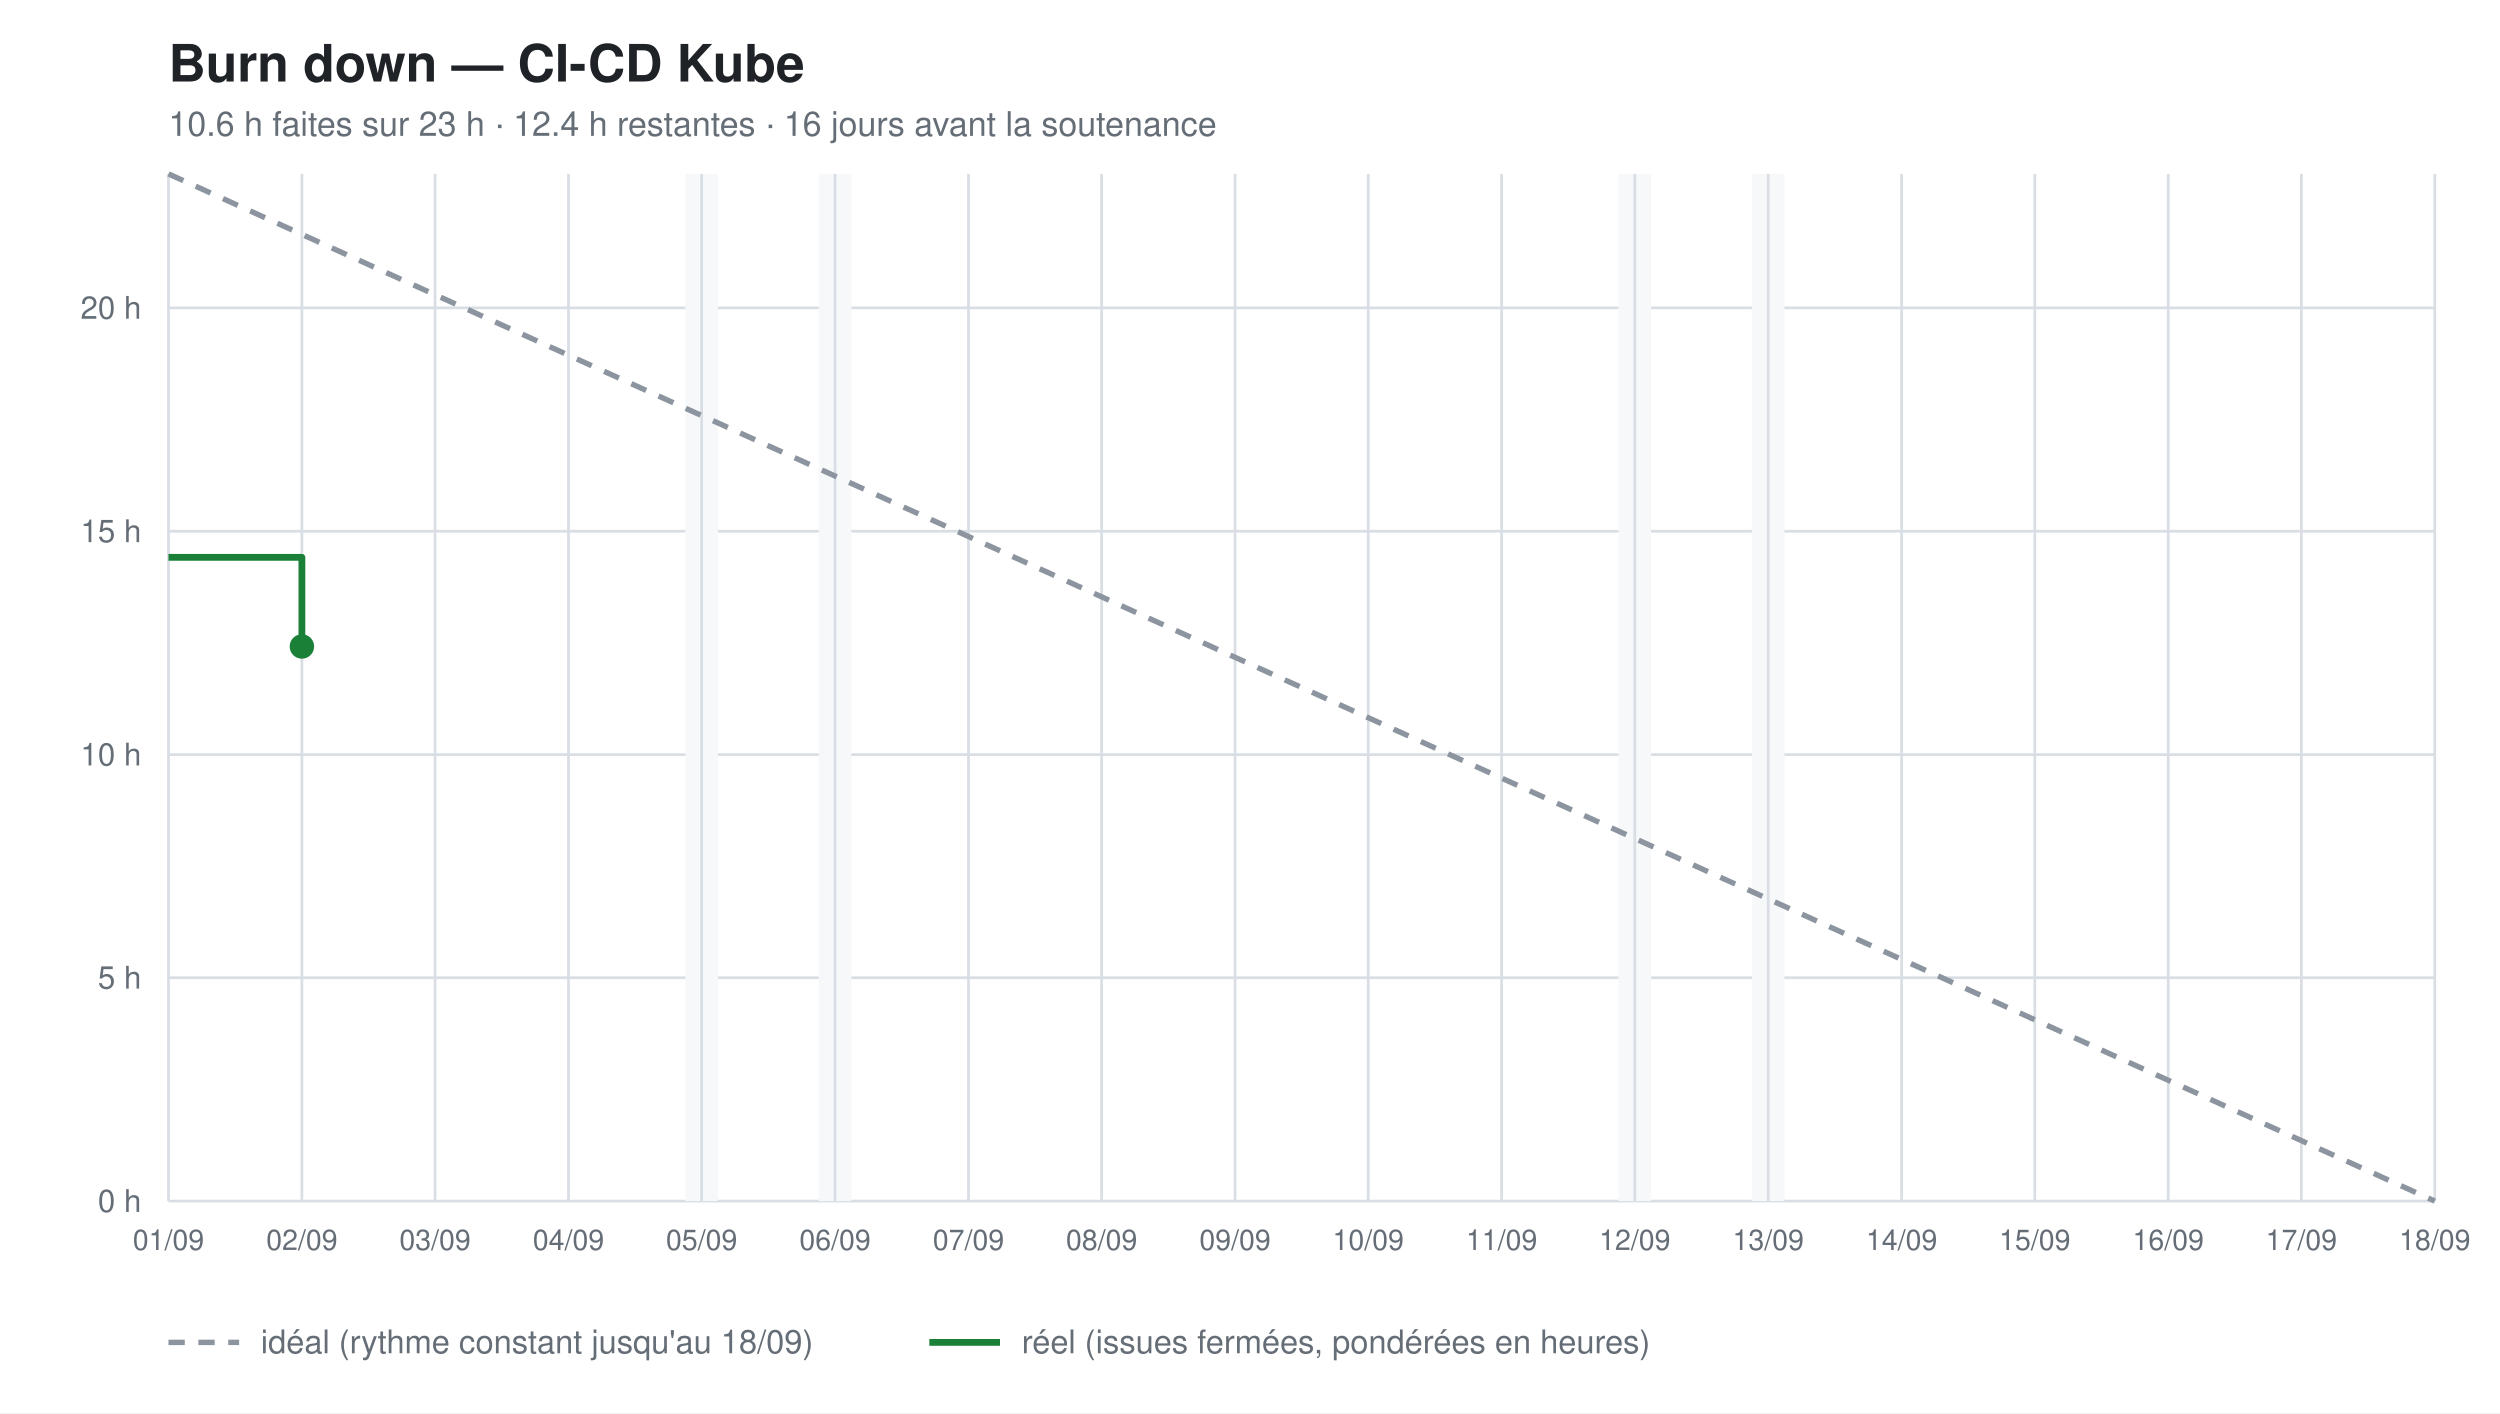
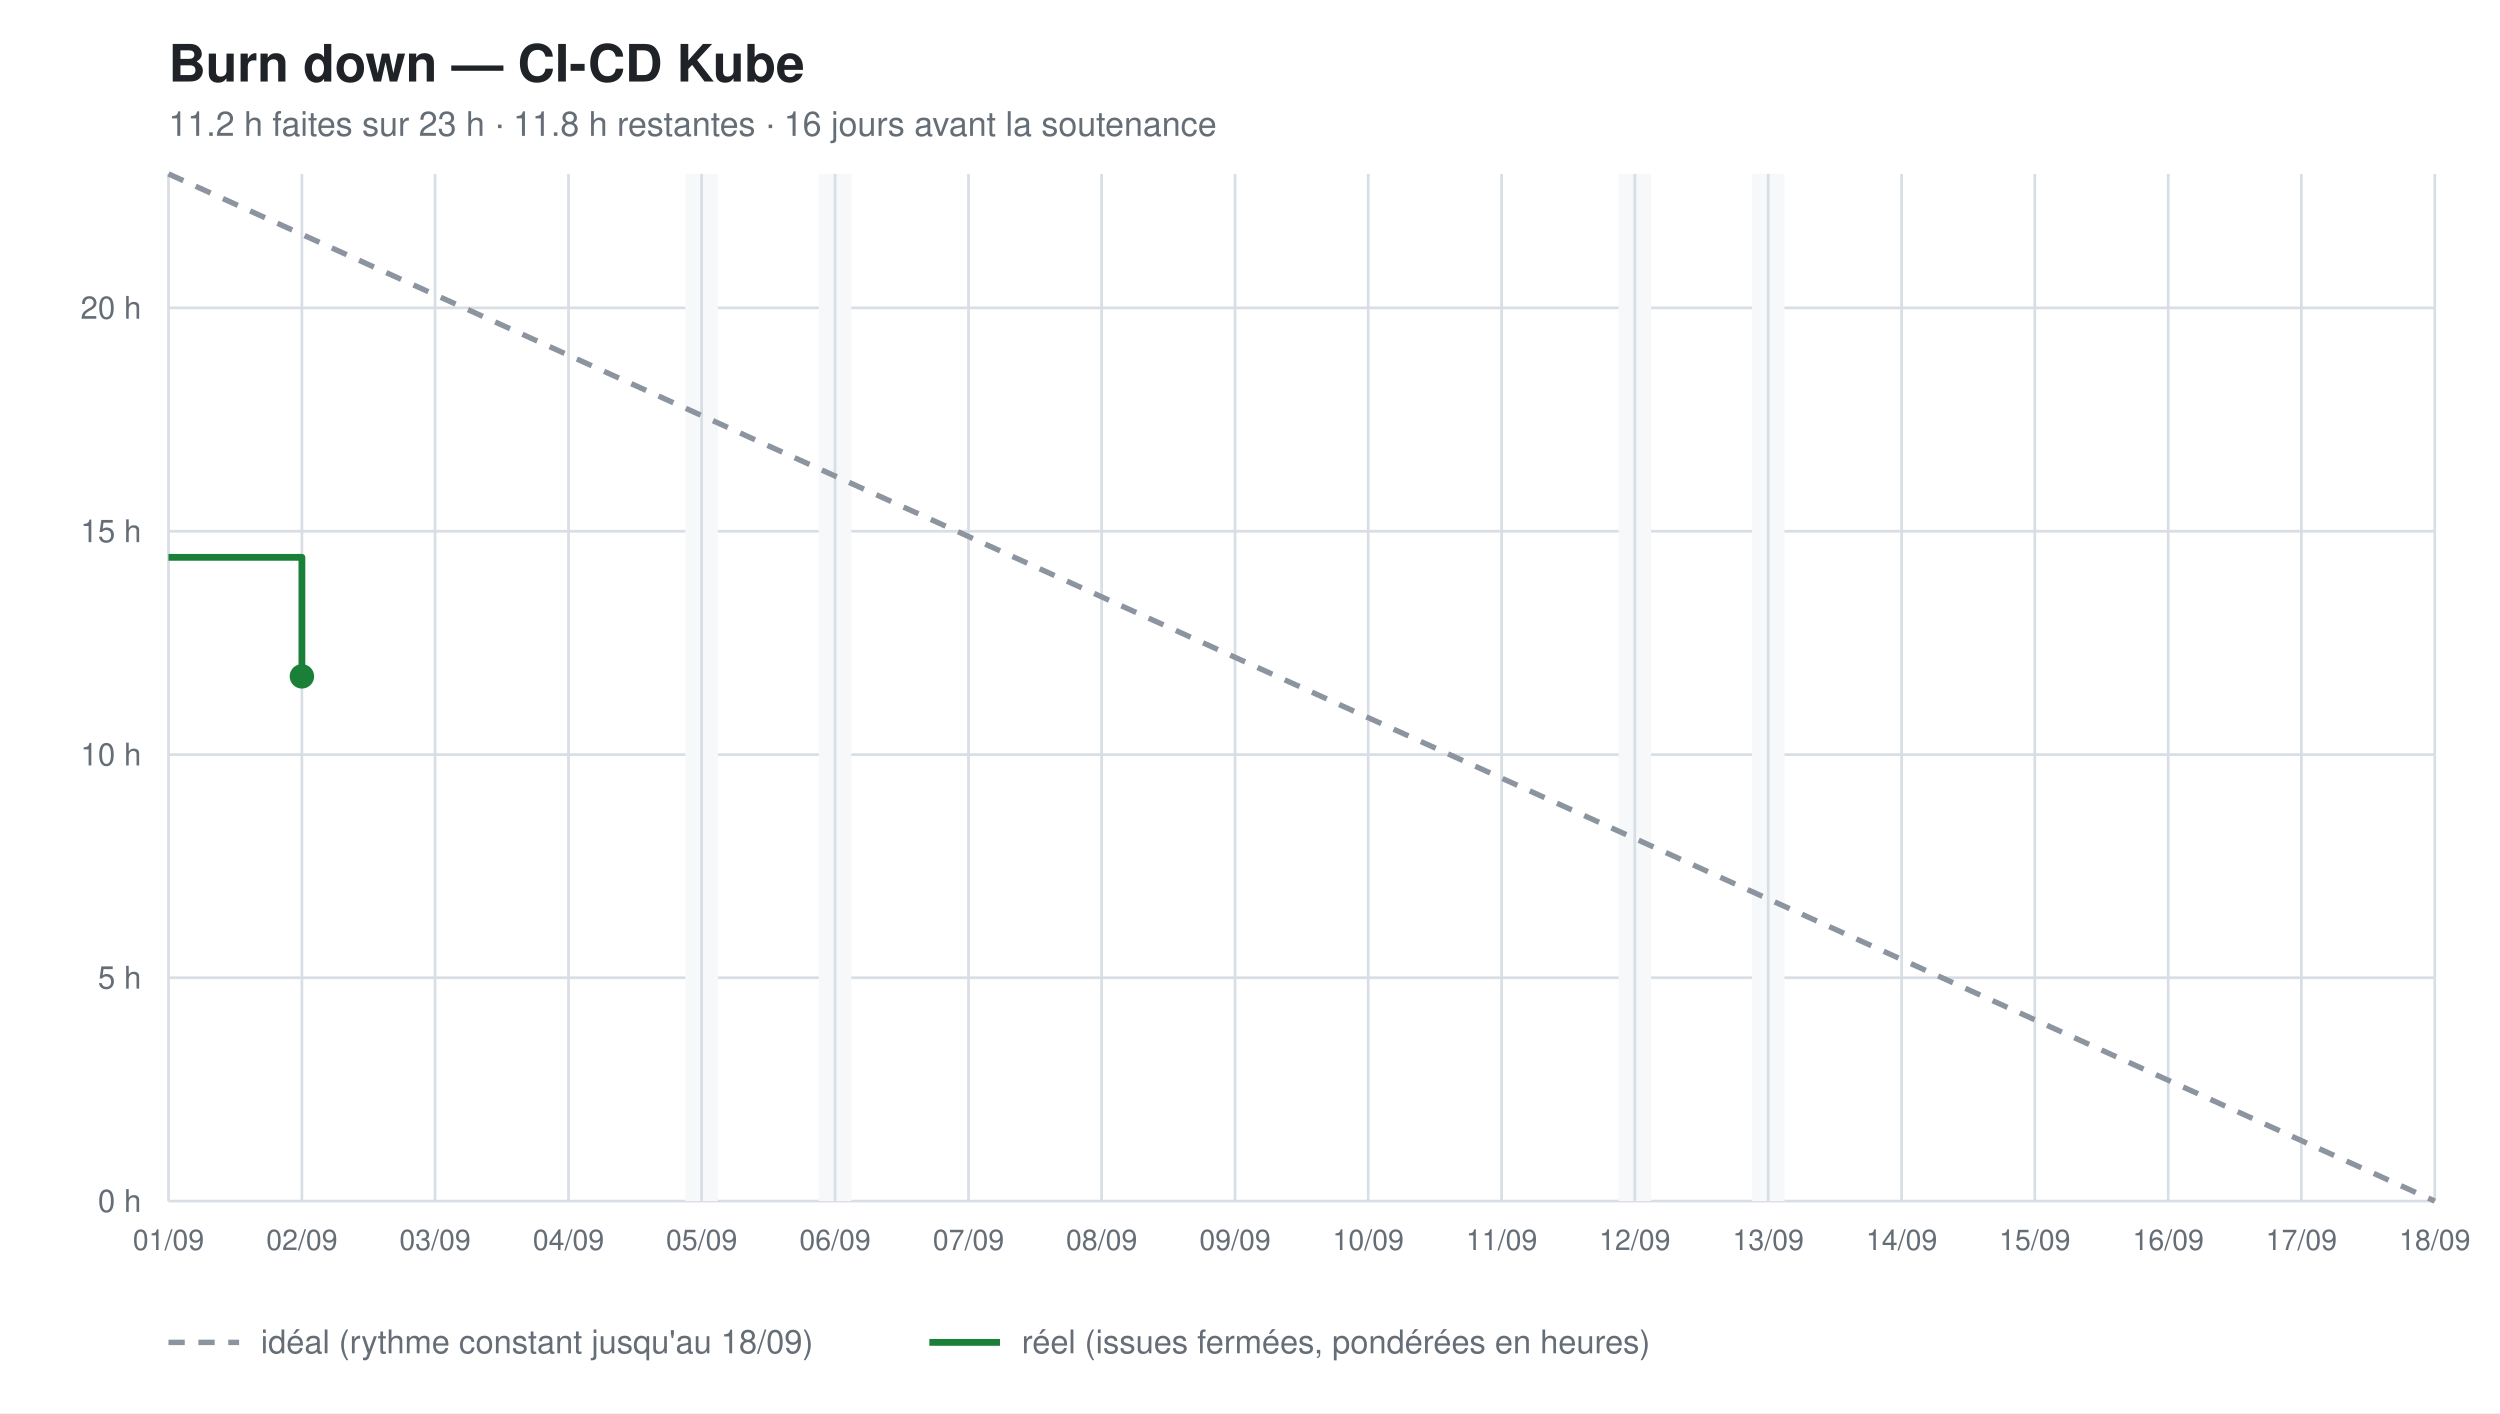
<svg xmlns="http://www.w3.org/2000/svg" width="920" height="520" viewBox="0 0 920 520" font-family="Segoe UI, Helvetica, Arial, sans-serif">
  <rect width="920" height="520" fill="#ffffff" />
  <text x="62" y="30" font-size="19" font-weight="600" fill="#1f2328">Burn down — CI-CD Kube</text>
-   <text x="62" y="50" font-size="12.5" fill="#656d76">10.6 h faites sur 23 h · 12.4 h restantes · 16 jours avant la soutenance</text>
+   <text x="62" y="50" font-size="12.5" fill="#656d76">11.2 h faites sur 23 h · 11.8 h restantes · 16 jours avant la soutenance</text>
  <line x1="62" y1="442.0" x2="896" y2="442.0" stroke="#d8dee4" stroke-width="1" />
  <text x="52" y="446.0" font-size="11.5" fill="#656d76" text-anchor="end">0 h</text>
  <line x1="62" y1="359.8" x2="896" y2="359.8" stroke="#d8dee4" stroke-width="1" />
  <text x="52" y="363.8" font-size="11.5" fill="#656d76" text-anchor="end">5 h</text>
  <line x1="62" y1="277.7" x2="896" y2="277.7" stroke="#d8dee4" stroke-width="1" />
  <text x="52" y="281.7" font-size="11.5" fill="#656d76" text-anchor="end">10 h</text>
  <line x1="62" y1="195.5" x2="896" y2="195.5" stroke="#d8dee4" stroke-width="1" />
  <text x="52" y="199.5" font-size="11.5" fill="#656d76" text-anchor="end">15 h</text>
  <line x1="62" y1="113.3" x2="896" y2="113.3" stroke="#d8dee4" stroke-width="1" />
  <text x="52" y="117.3" font-size="11.5" fill="#656d76" text-anchor="end">20 h</text>
  <line x1="62.0" y1="64" x2="62.0" y2="442" stroke="#d8dee4" stroke-width="1" />
  <text x="62.0" y="460" font-size="10.5" fill="#656d76" text-anchor="middle">01/09</text>
  <line x1="111.1" y1="64" x2="111.1" y2="442" stroke="#d8dee4" stroke-width="1" />
  <text x="111.1" y="460" font-size="10.5" fill="#656d76" text-anchor="middle">02/09</text>
  <line x1="160.1" y1="64" x2="160.1" y2="442" stroke="#d8dee4" stroke-width="1" />
  <text x="160.1" y="460" font-size="10.5" fill="#656d76" text-anchor="middle">03/09</text>
  <line x1="209.2" y1="64" x2="209.2" y2="442" stroke="#d8dee4" stroke-width="1" />
  <text x="209.2" y="460" font-size="10.5" fill="#656d76" text-anchor="middle">04/09</text>
  <rect x="252.2" y="64" width="12" height="378" fill="#f6f8fa" />
  <line x1="258.2" y1="64" x2="258.2" y2="442" stroke="#d8dee4" stroke-width="1" />
  <text x="258.2" y="460" font-size="10.5" fill="#656d76" text-anchor="middle">05/09</text>
  <rect x="301.3" y="64" width="12" height="378" fill="#f6f8fa" />
  <line x1="307.3" y1="64" x2="307.3" y2="442" stroke="#d8dee4" stroke-width="1" />
  <text x="307.3" y="460" font-size="10.5" fill="#656d76" text-anchor="middle">06/09</text>
  <line x1="356.4" y1="64" x2="356.4" y2="442" stroke="#d8dee4" stroke-width="1" />
  <text x="356.4" y="460" font-size="10.5" fill="#656d76" text-anchor="middle">07/09</text>
  <line x1="405.4" y1="64" x2="405.4" y2="442" stroke="#d8dee4" stroke-width="1" />
  <text x="405.4" y="460" font-size="10.5" fill="#656d76" text-anchor="middle">08/09</text>
  <line x1="454.5" y1="64" x2="454.5" y2="442" stroke="#d8dee4" stroke-width="1" />
  <text x="454.5" y="460" font-size="10.5" fill="#656d76" text-anchor="middle">09/09</text>
  <line x1="503.5" y1="64" x2="503.5" y2="442" stroke="#d8dee4" stroke-width="1" />
  <text x="503.5" y="460" font-size="10.5" fill="#656d76" text-anchor="middle">10/09</text>
  <line x1="552.6" y1="64" x2="552.6" y2="442" stroke="#d8dee4" stroke-width="1" />
  <text x="552.6" y="460" font-size="10.5" fill="#656d76" text-anchor="middle">11/09</text>
  <rect x="595.6" y="64" width="12" height="378" fill="#f6f8fa" />
  <line x1="601.6" y1="64" x2="601.6" y2="442" stroke="#d8dee4" stroke-width="1" />
  <text x="601.6" y="460" font-size="10.5" fill="#656d76" text-anchor="middle">12/09</text>
  <rect x="644.7" y="64" width="12" height="378" fill="#f6f8fa" />
  <line x1="650.7" y1="64" x2="650.7" y2="442" stroke="#d8dee4" stroke-width="1" />
  <text x="650.7" y="460" font-size="10.5" fill="#656d76" text-anchor="middle">13/09</text>
  <line x1="699.8" y1="64" x2="699.8" y2="442" stroke="#d8dee4" stroke-width="1" />
  <text x="699.8" y="460" font-size="10.5" fill="#656d76" text-anchor="middle">14/09</text>
  <line x1="748.8" y1="64" x2="748.8" y2="442" stroke="#d8dee4" stroke-width="1" />
  <text x="748.8" y="460" font-size="10.5" fill="#656d76" text-anchor="middle">15/09</text>
  <line x1="797.9" y1="64" x2="797.9" y2="442" stroke="#d8dee4" stroke-width="1" />
  <text x="797.9" y="460" font-size="10.5" fill="#656d76" text-anchor="middle">16/09</text>
  <line x1="846.9" y1="64" x2="846.9" y2="442" stroke="#d8dee4" stroke-width="1" />
  <text x="846.9" y="460" font-size="10.5" fill="#656d76" text-anchor="middle">17/09</text>
  <line x1="896.0" y1="64" x2="896.0" y2="442" stroke="#d8dee4" stroke-width="1" />
  <text x="896.0" y="460" font-size="10.5" fill="#656d76" text-anchor="middle">18/09</text>
  <line x1="62.0" y1="64.0" x2="896.0" y2="442.0" stroke="#8c959f" stroke-width="2" stroke-dasharray="6 5" />
-   <polyline points="62.0,205.1 111.1,205.1 111.1,237.9" fill="none" stroke="#1a7f37" stroke-width="2.5" stroke-linejoin="round" />
-   <circle cx="111.1" cy="237.9" r="4.5" fill="#1a7f37" />
+   <polyline points="62.0,205.1 111.1,205.1 111.1,248.9" fill="none" stroke="#1a7f37" stroke-width="2.5" stroke-linejoin="round" />
+   <circle cx="111.1" cy="248.9" r="4.5" fill="#1a7f37" />
  <line x1="62" y1="494" x2="88" y2="494" stroke="#8c959f" stroke-width="2" stroke-dasharray="6 5" />
  <text x="96" y="498" font-size="12" fill="#656d76">idéal (rythme constant jusqu'au 18/09)</text>
  <line x1="342" y1="494" x2="368" y2="494" stroke="#1a7f37" stroke-width="2.5" />
  <text x="376" y="498" font-size="12" fill="#656d76">réel (issues fermées, pondérées en heures)</text>
</svg>
